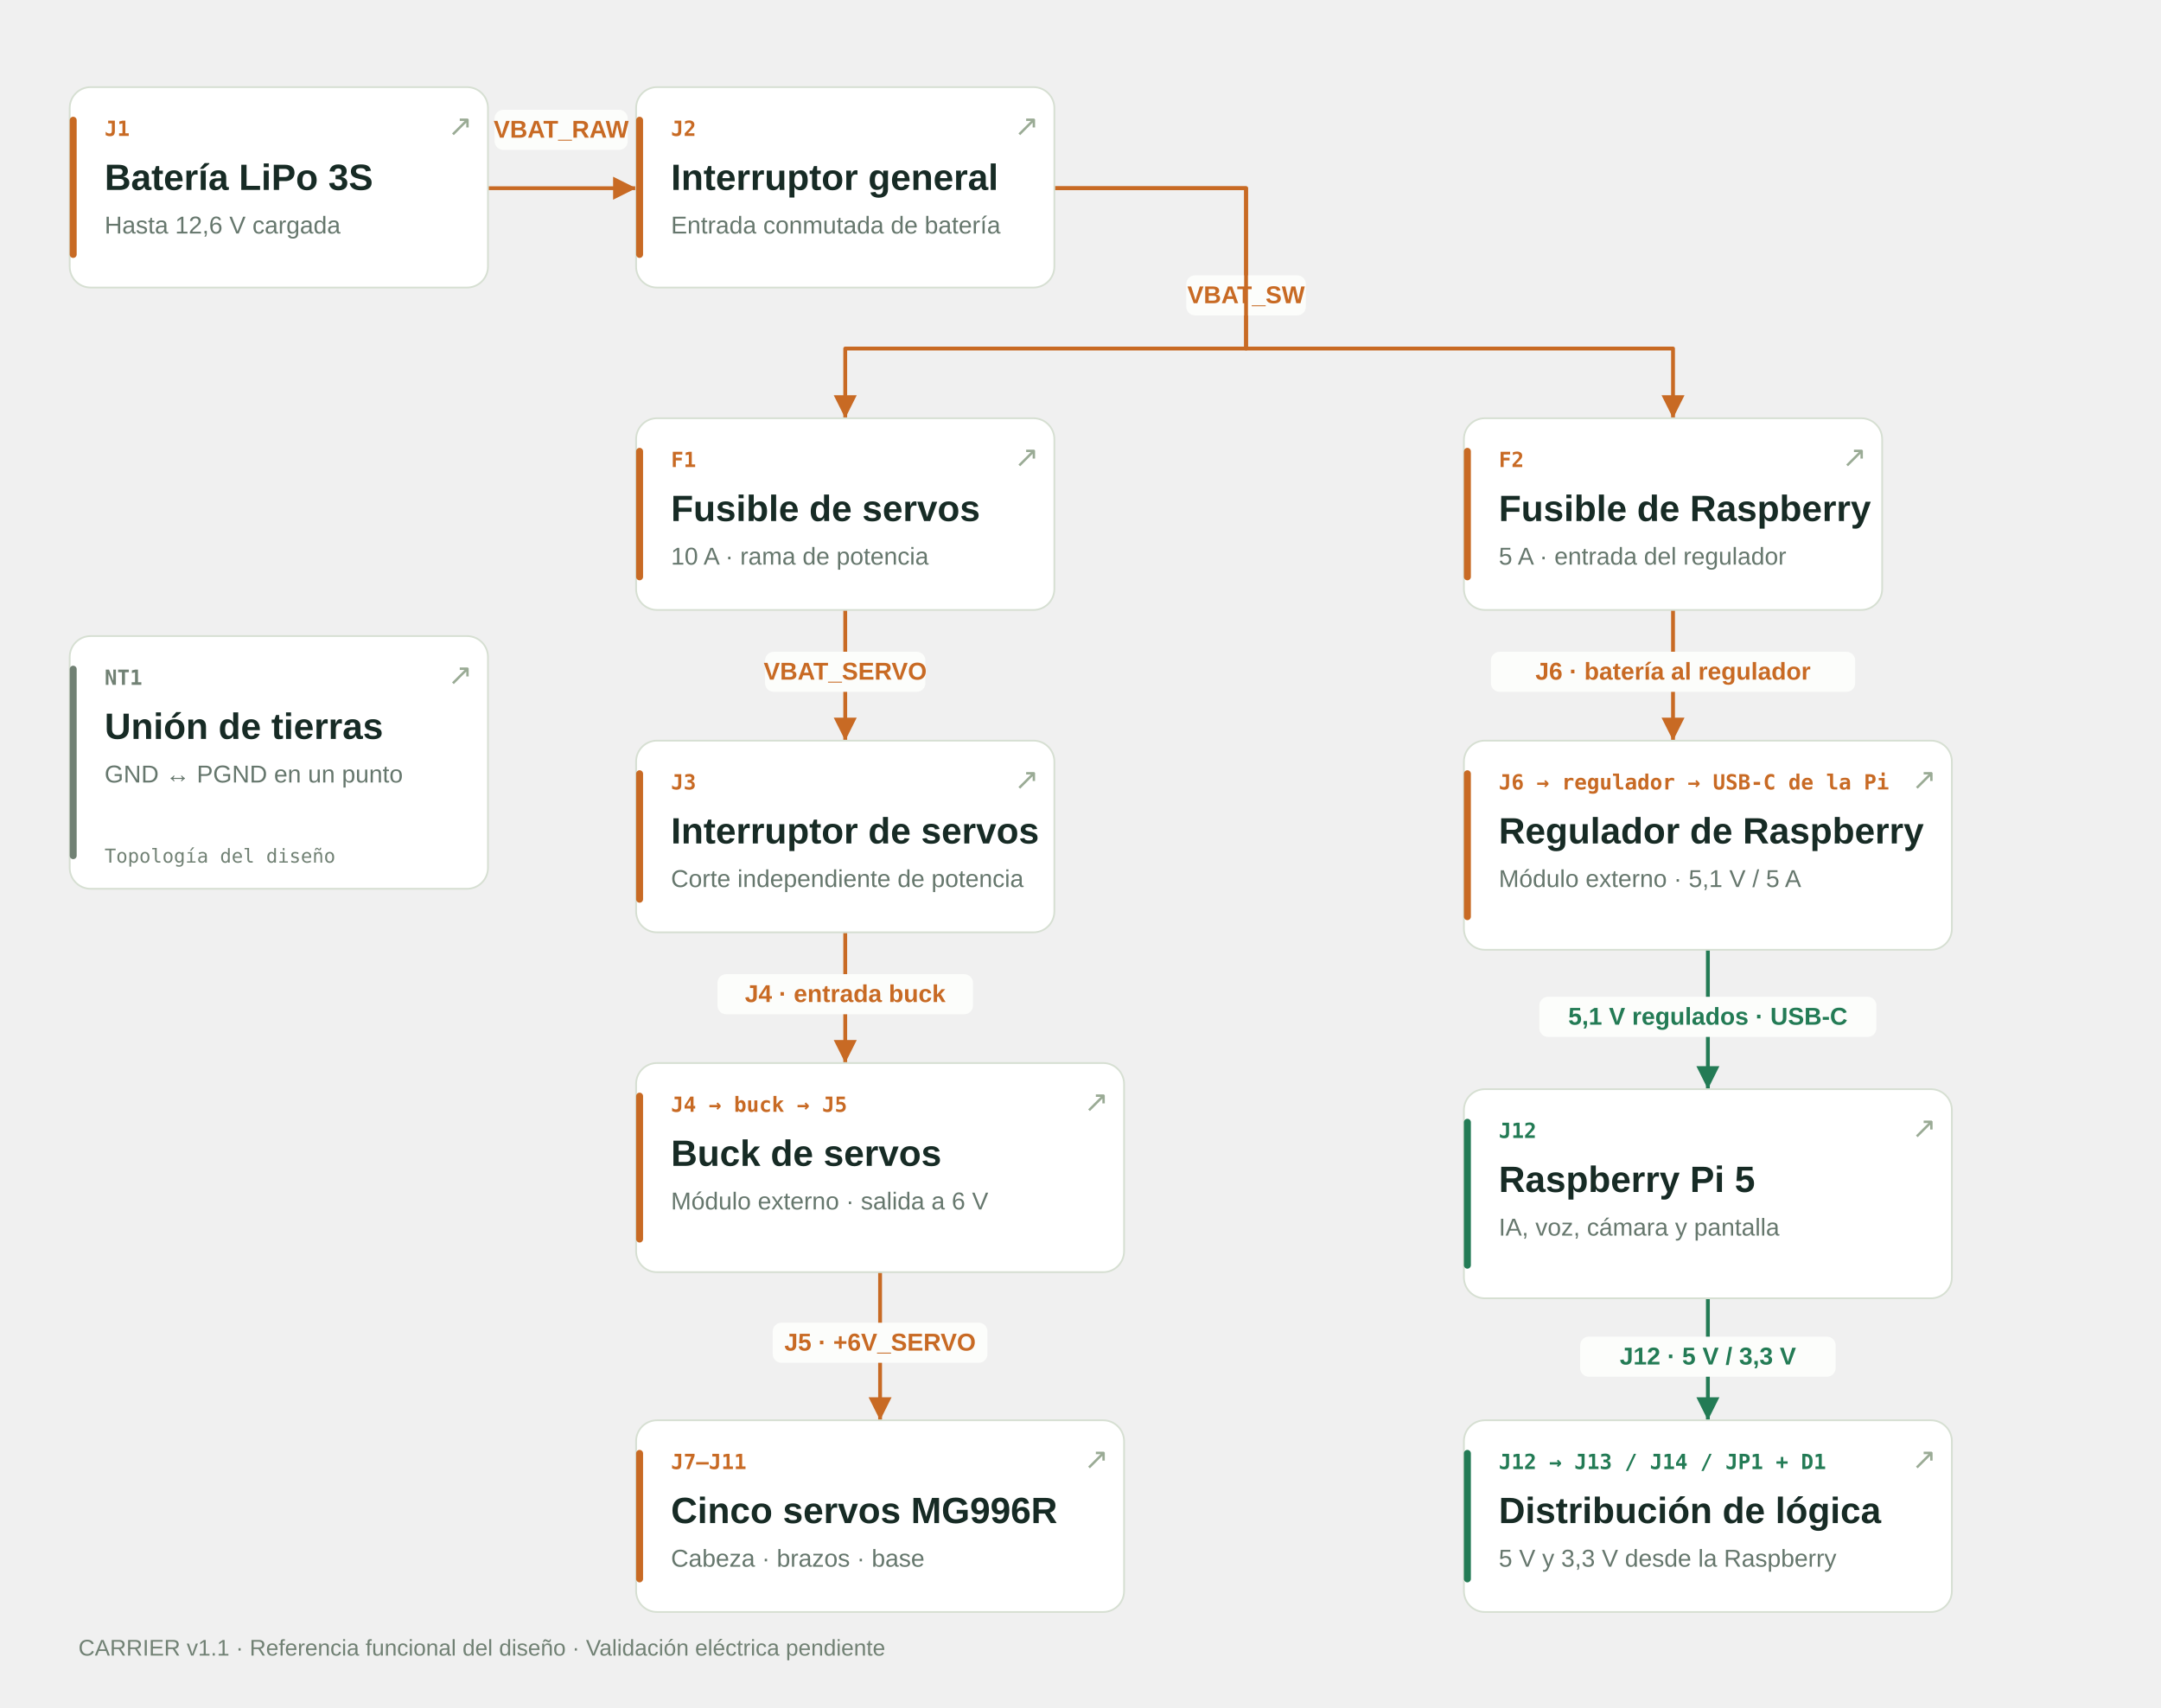
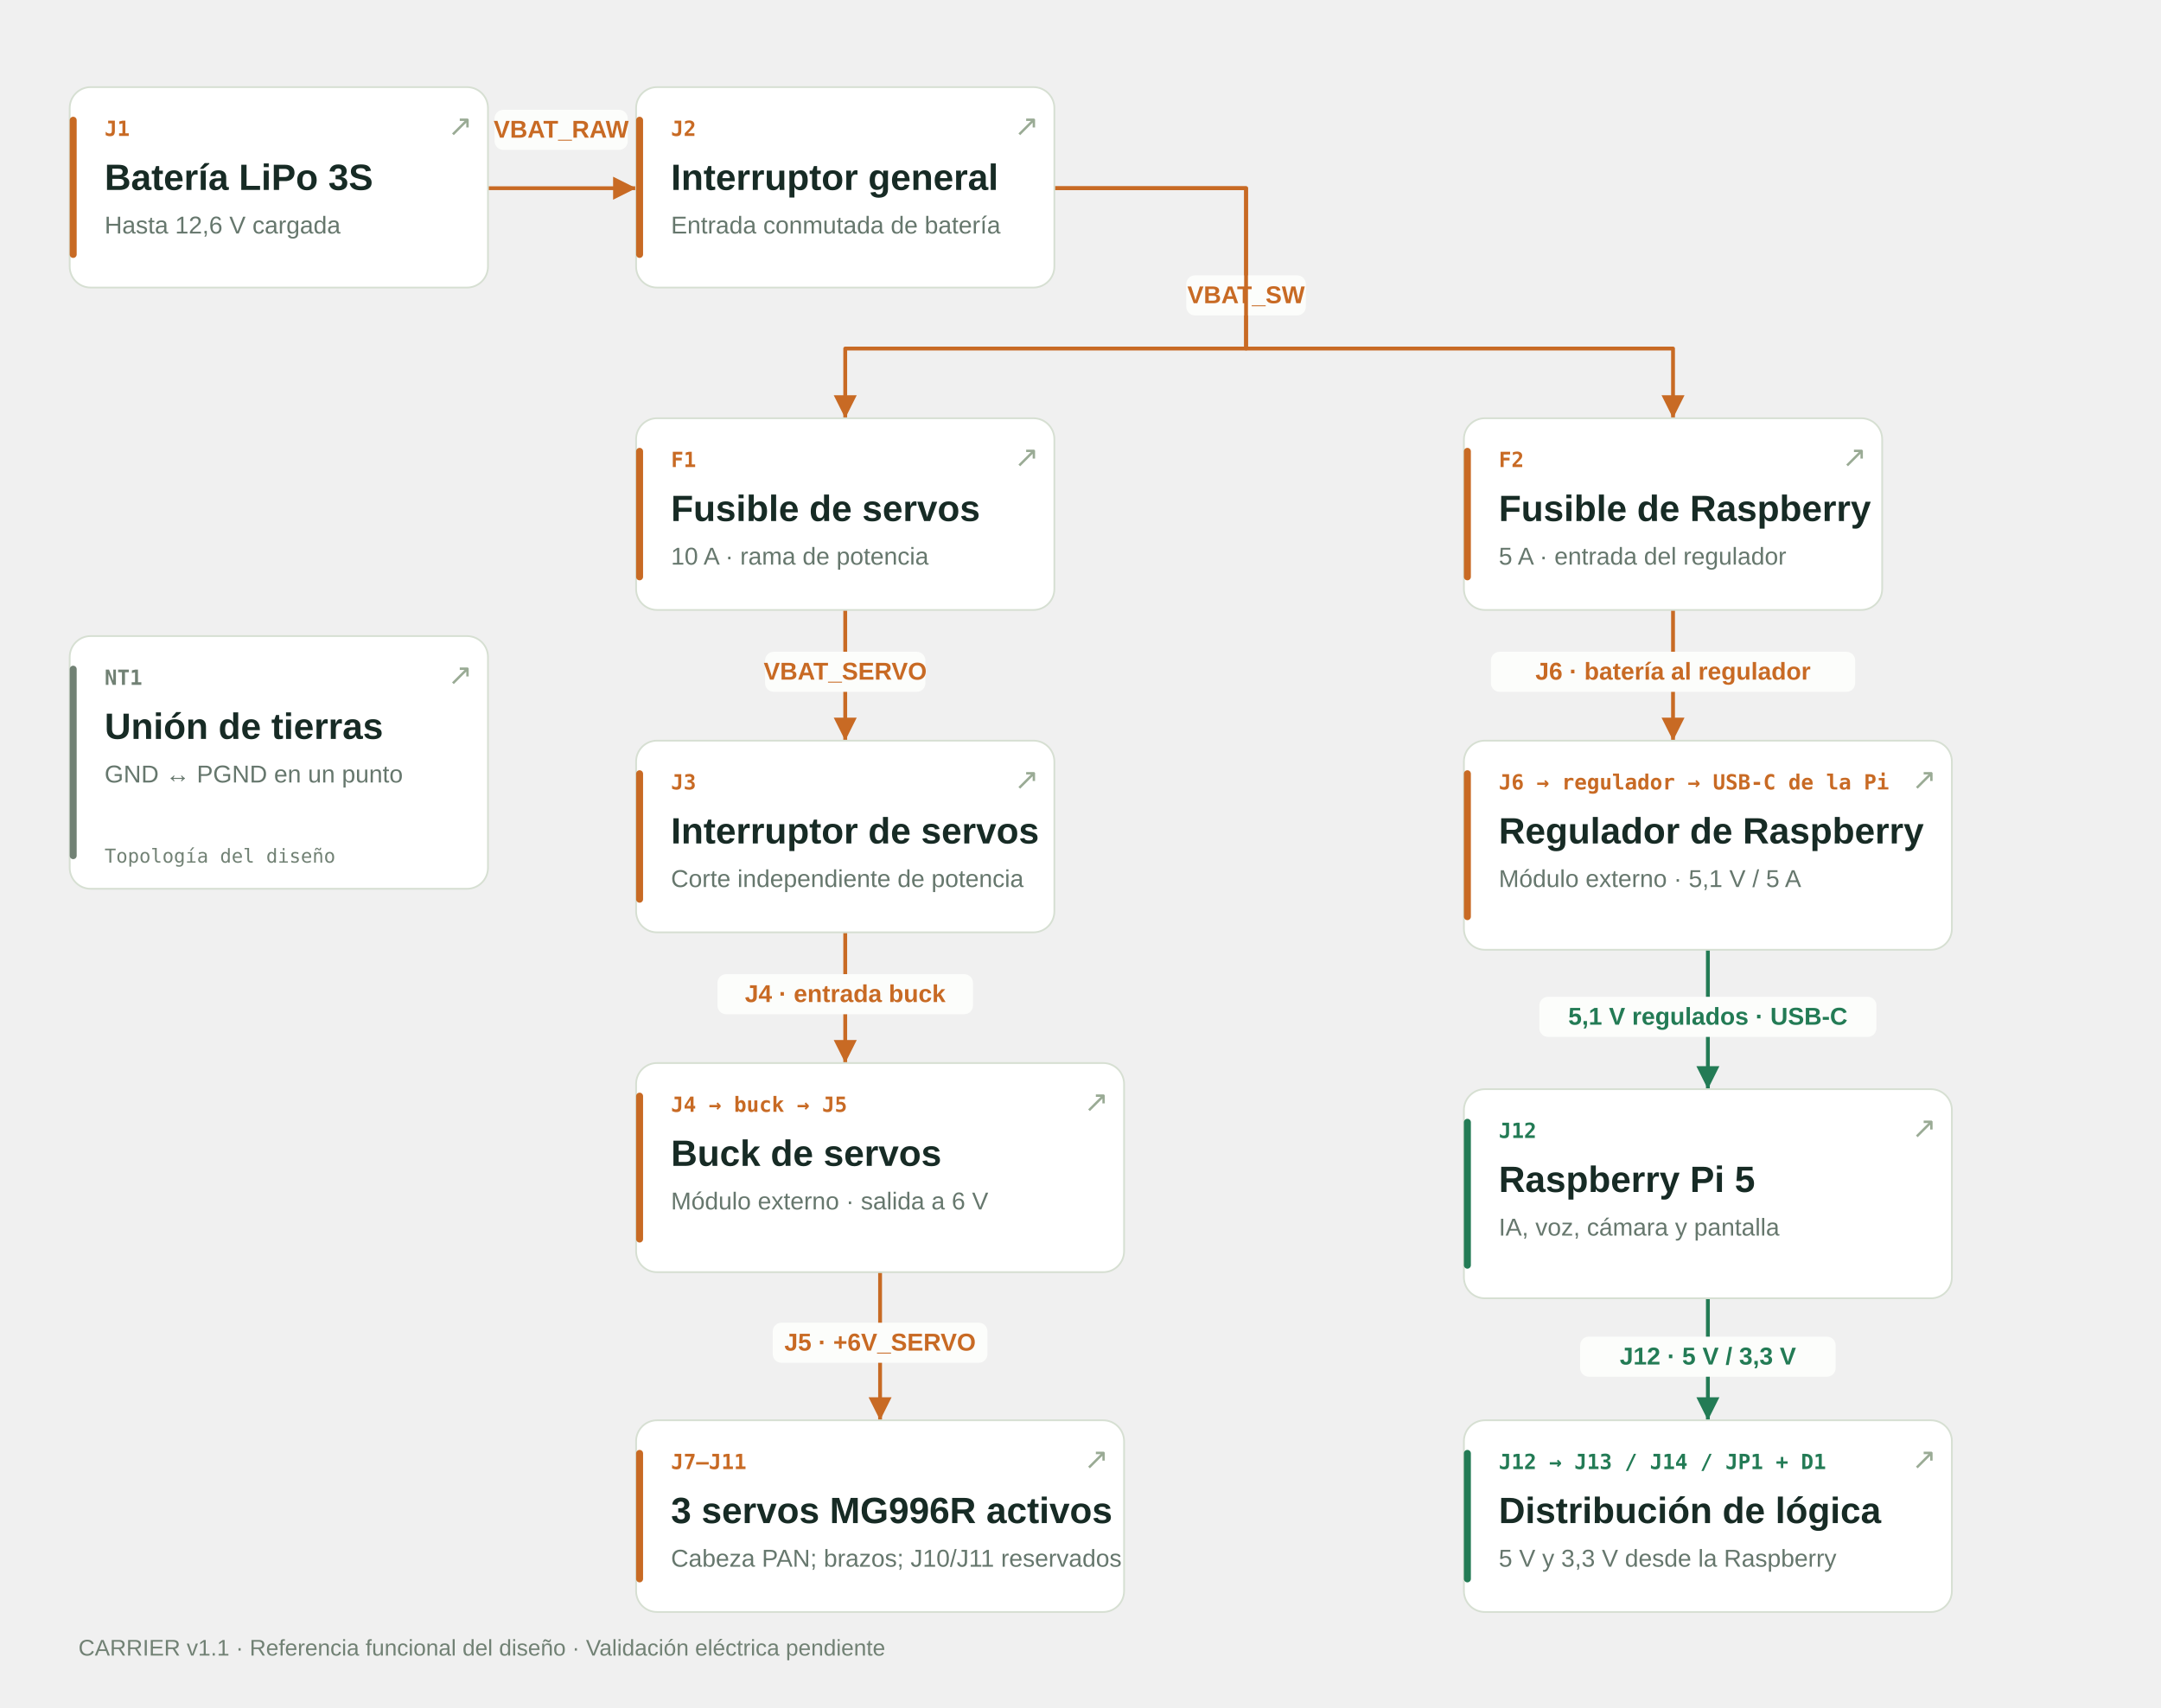
<svg xmlns="http://www.w3.org/2000/svg" id="wiring-svg" viewBox="0 0 1240 980" role="img" aria-labelledby="svg-title svg-desc">
  <style>text{font-family:'Segoe UI',Arial,sans-serif}.node{cursor:pointer}.node:hover .node-box{stroke:#7b9b79;stroke-width:2}.node.selected .node-box{stroke:#237b55;stroke-width:2.5}.node:focus{outline:none}.node:focus-visible .node-box{stroke:#377cb0;stroke-width:3}.edge{transition:opacity .12s} .code{font-family:Consolas,monospace}</style>
  <defs>
    <marker id="arr0" markerWidth="8" markerHeight="8" refX="6" refY="3" orient="auto-start-reverse" markerUnits="strokeWidth">
      <path d="M0 0L6 3L0 6Z" fill="#377cb0" />
    </marker>
    <marker id="arr1" markerWidth="8" markerHeight="8" refX="6" refY="3" orient="auto-start-reverse" markerUnits="strokeWidth">
      <path d="M0 0L6 3L0 6Z" fill="#237b55" />
    </marker>
    <marker id="arr2" markerWidth="8" markerHeight="8" refX="6" refY="3" orient="auto-start-reverse" markerUnits="strokeWidth">
      <path d="M0 0L6 3L0 6Z" fill="#8064a2" />
    </marker>
    <marker id="arr3" markerWidth="8" markerHeight="8" refX="6" refY="3" orient="auto-start-reverse" markerUnits="strokeWidth">
      <path d="M0 0L6 3L0 6Z" fill="#c86a24" />
    </marker>
    <marker id="arr4" markerWidth="8" markerHeight="8" refX="6" refY="3" orient="auto-start-reverse" markerUnits="strokeWidth">
      <path d="M0 0L6 3L0 6Z" fill="#bd5944" />
    </marker>
    <marker id="arr5" markerWidth="8" markerHeight="8" refX="6" refY="3" orient="auto-start-reverse" markerUnits="strokeWidth">
      <path d="M0 0L6 3L0 6Z" fill="#718174" />
    </marker>
    <marker id="arr6" markerWidth="8" markerHeight="8" refX="6" refY="3" orient="auto-start-reverse" markerUnits="strokeWidth">
      <path d="M0 0L6 3L0 6Z" fill="#172b25" />
    </marker>
  </defs>
  <text x="45" y="950" font-size="13" fill="#718174">CARRIER v1.1 · Referencia funcional del diseño · Validación eléctrica pendiente</text>
  <g class="edge" data-from="battery" data-to="mainSwitch">
    <path d="M280 108H365" fill="none" stroke="#c86a24" stroke-width="2.2" stroke-linejoin="round" marker-end="url(#arr3)" />
    <rect x="283.8" y="63" width="76.4" height="23" rx="5" fill="#fcfdfb" />
    <text x="322" y="79" text-anchor="middle" font-size="14" font-weight="600" fill="#c86a24">VBAT_RAW</text>
  </g>
  <g class="edge" data-from="mainSwitch" data-to="fuseServo">
    <path d="M605 108H715V200H485V240" fill="none" stroke="#c86a24" stroke-width="2.2" stroke-linejoin="round" marker-end="url(#arr3)" />
    <rect x="680.7" y="158" width="68.6" height="23" rx="5" fill="#fcfdfb" />
    <text x="715" y="174" text-anchor="middle" font-size="14" font-weight="600" fill="#c86a24">VBAT_SW</text>
  </g>
  <g class="edge" data-from="mainSwitch" data-to="fusePi">
    <path d="M605 108H715V200H960V240" fill="none" stroke="#c86a24" stroke-width="2.2" stroke-linejoin="round" marker-end="url(#arr3)" />
  </g>
  <g class="edge" data-from="fuseServo" data-to="servoSwitch">
    <path d="M485 350V425" fill="none" stroke="#c86a24" stroke-width="2.2" stroke-linejoin="round" marker-end="url(#arr3)" />
    <rect x="439" y="374" width="92" height="23" rx="5" fill="#fcfdfb" />
    <text x="485" y="390" text-anchor="middle" font-size="14" font-weight="600" fill="#c86a24">VBAT_SERVO</text>
  </g>
  <g class="edge" data-from="servoSwitch" data-to="buck">
    <path d="M485 535V610" fill="none" stroke="#c86a24" stroke-width="2.2" stroke-linejoin="round" marker-end="url(#arr3)" />
    <rect x="411.7" y="559" width="146.6" height="23" rx="5" fill="#fcfdfb" />
    <text x="485" y="575" text-anchor="middle" font-size="14" font-weight="600" fill="#c86a24">J4 · entrada buck</text>
  </g>
  <g class="edge" data-from="buck" data-to="servos">
    <path d="M505 730V815" fill="none" stroke="#c86a24" stroke-width="2.2" stroke-linejoin="round" marker-end="url(#arr3)" />
    <rect x="443.4" y="759" width="123.2" height="23" rx="5" fill="#fcfdfb" />
    <text x="505" y="775" text-anchor="middle" font-size="14" font-weight="600" fill="#c86a24">J5 · +6V_SERVO</text>
  </g>
  <g class="edge" data-from="fusePi" data-to="regulator">
    <path d="M960 350V425" fill="none" stroke="#c86a24" stroke-width="2.2" stroke-linejoin="round" marker-end="url(#arr3)" />
    <rect x="855.5" y="374" width="209" height="23" rx="5" fill="#fcfdfb" />
    <text x="960" y="390" text-anchor="middle" font-size="14" font-weight="600" fill="#c86a24">J6 · batería al regulador</text>
  </g>
  <g class="edge" data-from="regulator" data-to="pi">
    <path d="M980 545V625" fill="none" stroke="#237b55" stroke-width="2.2" stroke-linejoin="round" marker-end="url(#arr1)" />
    <rect x="883.3" y="572" width="193.4" height="23" rx="5" fill="#fcfdfb" />
    <text x="980" y="588" text-anchor="middle" font-size="14" font-weight="600" fill="#237b55">5,1 V regulados · USB-C</text>
  </g>
  <g class="edge" data-from="pi" data-to="logic">
    <path d="M980 745V815" fill="none" stroke="#237b55" stroke-width="2.2" stroke-linejoin="round" marker-end="url(#arr1)" />
    <rect x="906.7" y="767" width="146.6" height="23" rx="5" fill="#fcfdfb" />
    <text x="980" y="783" text-anchor="middle" font-size="14" font-weight="600" fill="#237b55">J12 · 5 V / 3,3 V</text>
  </g>
  <g class="node" data-id="battery" role="button" tabindex="0" aria-label="Ver conexiones de Batería LiPo 3S" aria-pressed="false">
    <rect class="node-box" x="40" y="50" width="240" height="115" rx="12" fill="#fff" stroke="#d6dfd2" />
    <rect x="40" y="67" width="4" height="81" rx="2" fill="#c86a24" />
    <text class="code" x="60" y="78" font-size="12" font-weight="600" fill="#c86a24">J1</text>
    <text x="60" y="109" font-size="21" font-weight="650" fill="#172b25">Batería LiPo 3S</text>
    <text x="60" y="134" font-size="14" fill="#66776d">Hasta 12,6 V cargada</text>
    <text x="257" y="78" font-size="17" fill="#9aab95">↗</text>
  </g>
  <g class="node" data-id="mainSwitch" role="button" tabindex="0" aria-label="Ver conexiones de Interruptor general" aria-pressed="false">
    <rect class="node-box" x="365" y="50" width="240" height="115" rx="12" fill="#fff" stroke="#d6dfd2" />
    <rect x="365" y="67" width="4" height="81" rx="2" fill="#c86a24" />
    <text class="code" x="385" y="78" font-size="12" font-weight="600" fill="#c86a24">J2</text>
    <text x="385" y="109" font-size="21" font-weight="650" fill="#172b25">Interruptor general</text>
    <text x="385" y="134" font-size="14" fill="#66776d">Entrada conmutada de batería</text>
    <text x="582" y="78" font-size="17" fill="#9aab95">↗</text>
  </g>
  <g class="node" data-id="fuseServo" role="button" tabindex="0" aria-label="Ver conexiones de Fusible de servos" aria-pressed="false">
    <rect class="node-box" x="365" y="240" width="240" height="110" rx="12" fill="#fff" stroke="#d6dfd2" />
    <rect x="365" y="257" width="4" height="76" rx="2" fill="#c86a24" />
    <text class="code" x="385" y="268" font-size="12" font-weight="600" fill="#c86a24">F1</text>
    <text x="385" y="299" font-size="21" font-weight="650" fill="#172b25">Fusible de servos</text>
    <text x="385" y="324" font-size="14" fill="#66776d">10 A · rama de potencia</text>
    <text x="582" y="268" font-size="17" fill="#9aab95">↗</text>
  </g>
  <g class="node" data-id="fusePi" role="button" tabindex="0" aria-label="Ver conexiones de Fusible de Raspberry" aria-pressed="false">
    <rect class="node-box" x="840" y="240" width="240" height="110" rx="12" fill="#fff" stroke="#d6dfd2" />
    <rect x="840" y="257" width="4" height="76" rx="2" fill="#c86a24" />
    <text class="code" x="860" y="268" font-size="12" font-weight="600" fill="#c86a24">F2</text>
    <text x="860" y="299" font-size="21" font-weight="650" fill="#172b25">Fusible de Raspberry</text>
    <text x="860" y="324" font-size="14" fill="#66776d">5 A · entrada del regulador</text>
    <text x="1057" y="268" font-size="17" fill="#9aab95">↗</text>
  </g>
  <g class="node" data-id="servoSwitch" role="button" tabindex="0" aria-label="Ver conexiones de Interruptor de servos" aria-pressed="false">
    <rect class="node-box" x="365" y="425" width="240" height="110" rx="12" fill="#fff" stroke="#d6dfd2" />
    <rect x="365" y="442" width="4" height="76" rx="2" fill="#c86a24" />
    <text class="code" x="385" y="453" font-size="12" font-weight="600" fill="#c86a24">J3</text>
    <text x="385" y="484" font-size="21" font-weight="650" fill="#172b25">Interruptor de servos</text>
    <text x="385" y="509" font-size="14" fill="#66776d">Corte independiente de potencia</text>
    <text x="582" y="453" font-size="17" fill="#9aab95">↗</text>
  </g>
  <g class="node" data-id="regulator" role="button" tabindex="0" aria-label="Ver conexiones de Regulador de Raspberry" aria-pressed="false">
    <rect class="node-box" x="840" y="425" width="280" height="120" rx="12" fill="#fff" stroke="#d6dfd2" />
    <rect x="840" y="442" width="4" height="86" rx="2" fill="#c86a24" />
    <text class="code" x="860" y="453" font-size="12" font-weight="600" fill="#c86a24">J6 → regulador → USB-C de la Pi</text>
    <text x="860" y="484" font-size="21" font-weight="650" fill="#172b25">Regulador de Raspberry</text>
    <text x="860" y="509" font-size="14" fill="#66776d">Módulo externo · 5,1 V / 5 A</text>
    <text x="1097" y="453" font-size="17" fill="#9aab95">↗</text>
  </g>
  <g class="node" data-id="buck" role="button" tabindex="0" aria-label="Ver conexiones de Buck de servos" aria-pressed="false">
    <rect class="node-box" x="365" y="610" width="280" height="120" rx="12" fill="#fff" stroke="#d6dfd2" />
    <rect x="365" y="627" width="4" height="86" rx="2" fill="#c86a24" />
    <text class="code" x="385" y="638" font-size="12" font-weight="600" fill="#c86a24">J4 → buck → J5</text>
    <text x="385" y="669" font-size="21" font-weight="650" fill="#172b25">Buck de servos</text>
    <text x="385" y="694" font-size="14" fill="#66776d">Módulo externo · salida a 6 V</text>
    <text x="622" y="638" font-size="17" fill="#9aab95">↗</text>
  </g>
  <g class="node" data-id="pi" role="button" tabindex="0" aria-label="Ver conexiones de Raspberry Pi 5" aria-pressed="false">
    <rect class="node-box" x="840" y="625" width="280" height="120" rx="12" fill="#fff" stroke="#d6dfd2" />
    <rect x="840" y="642" width="4" height="86" rx="2" fill="#237b55" />
    <text class="code" x="860" y="653" font-size="12" font-weight="600" fill="#237b55">J12</text>
    <text x="860" y="684" font-size="21" font-weight="650" fill="#172b25">Raspberry Pi 5</text>
    <text x="860" y="709" font-size="14" fill="#66776d">IA, voz, cámara y pantalla</text>
    <text x="1097" y="653" font-size="17" fill="#9aab95">↗</text>
  </g>
-   <g class="node" data-id="servos" role="button" tabindex="0" aria-label="Ver conexiones de Cinco servos MG996R" aria-pressed="false">
+   <g class="node" data-id="servos" role="button" tabindex="0" aria-label="Ver conexiones de 3 servos MG996R activos" aria-pressed="false">
    <rect class="node-box" x="365" y="815" width="280" height="110" rx="12" fill="#fff" stroke="#d6dfd2" />
    <rect x="365" y="832" width="4" height="76" rx="2" fill="#c86a24" />
    <text class="code" x="385" y="843" font-size="12" font-weight="600" fill="#c86a24">J7–J11</text>
-     <text x="385" y="874" font-size="21" font-weight="650" fill="#172b25">Cinco servos MG996R</text>
-     <text x="385" y="899" font-size="14" fill="#66776d">Cabeza · brazos · base</text>
+     <text x="385" y="874" font-size="21" font-weight="650" fill="#172b25">3 servos MG996R activos</text>
+     <text x="385" y="899" font-size="14" fill="#66776d">Cabeza PAN; brazos; J10/J11 reservados</text>
    <text x="622" y="843" font-size="17" fill="#9aab95">↗</text>
  </g>
  <g class="node" data-id="logic" role="button" tabindex="0" aria-label="Ver conexiones de Distribución de lógica" aria-pressed="false">
    <rect class="node-box" x="840" y="815" width="280" height="110" rx="12" fill="#fff" stroke="#d6dfd2" />
    <rect x="840" y="832" width="4" height="76" rx="2" fill="#237b55" />
    <text class="code" x="860" y="843" font-size="12" font-weight="600" fill="#237b55">J12 → J13 / J14 / JP1 + D1</text>
    <text x="860" y="874" font-size="21" font-weight="650" fill="#172b25">Distribución de lógica</text>
    <text x="860" y="899" font-size="14" fill="#66776d">5 V y 3,3 V desde la Raspberry</text>
    <text x="1097" y="843" font-size="17" fill="#9aab95">↗</text>
  </g>
  <g class="node" data-id="ground" role="button" tabindex="0" aria-label="Ver conexiones de Unión de tierras" aria-pressed="false">
    <rect class="node-box" x="40" y="365" width="240" height="145" rx="12" fill="#fff" stroke="#d6dfd2" />
    <rect x="40" y="382" width="4" height="111" rx="2" fill="#718174" />
    <text class="code" x="60" y="393" font-size="12" font-weight="600" fill="#718174">NT1</text>
    <text x="60" y="424" font-size="21" font-weight="650" fill="#172b25">Unión de tierras</text>
    <text x="60" y="449" font-size="14" fill="#66776d">GND ↔ PGND en un punto</text>
    <text class="code" x="60" y="495" font-size="11" fill="#718174">Topología del diseño</text>
    <text x="257" y="393" font-size="17" fill="#9aab95">↗</text>
  </g>
</svg>
